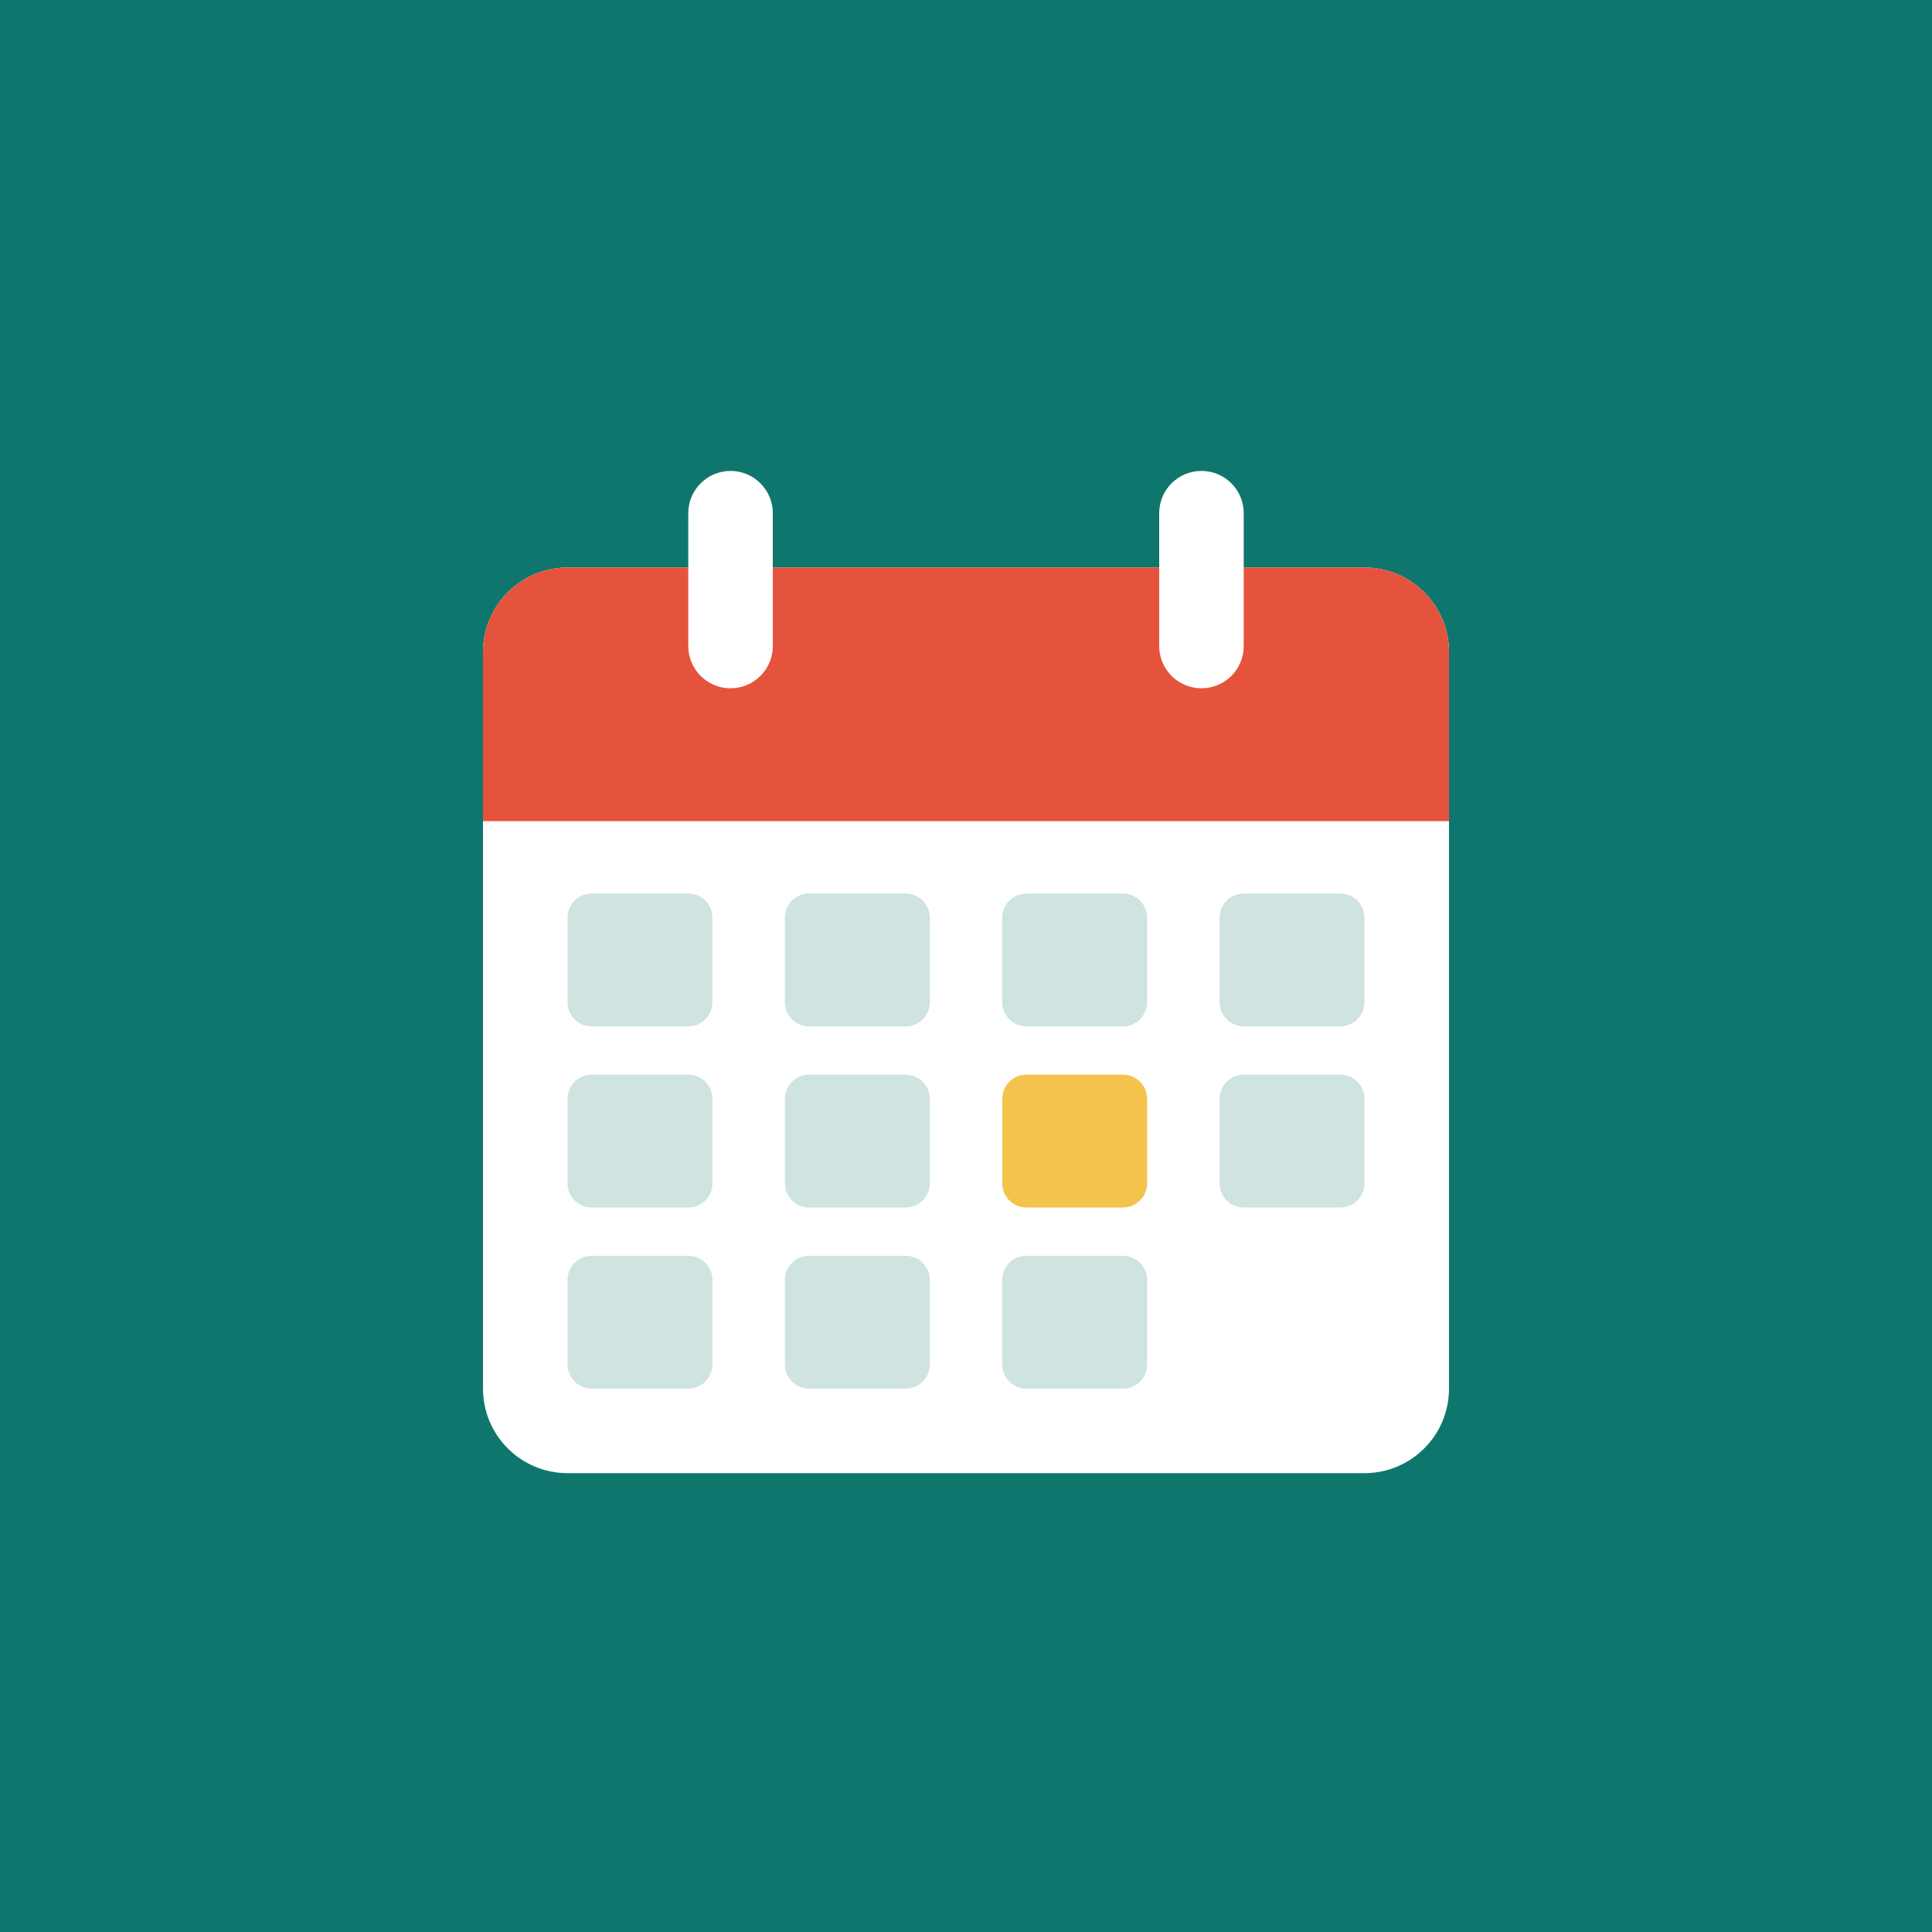
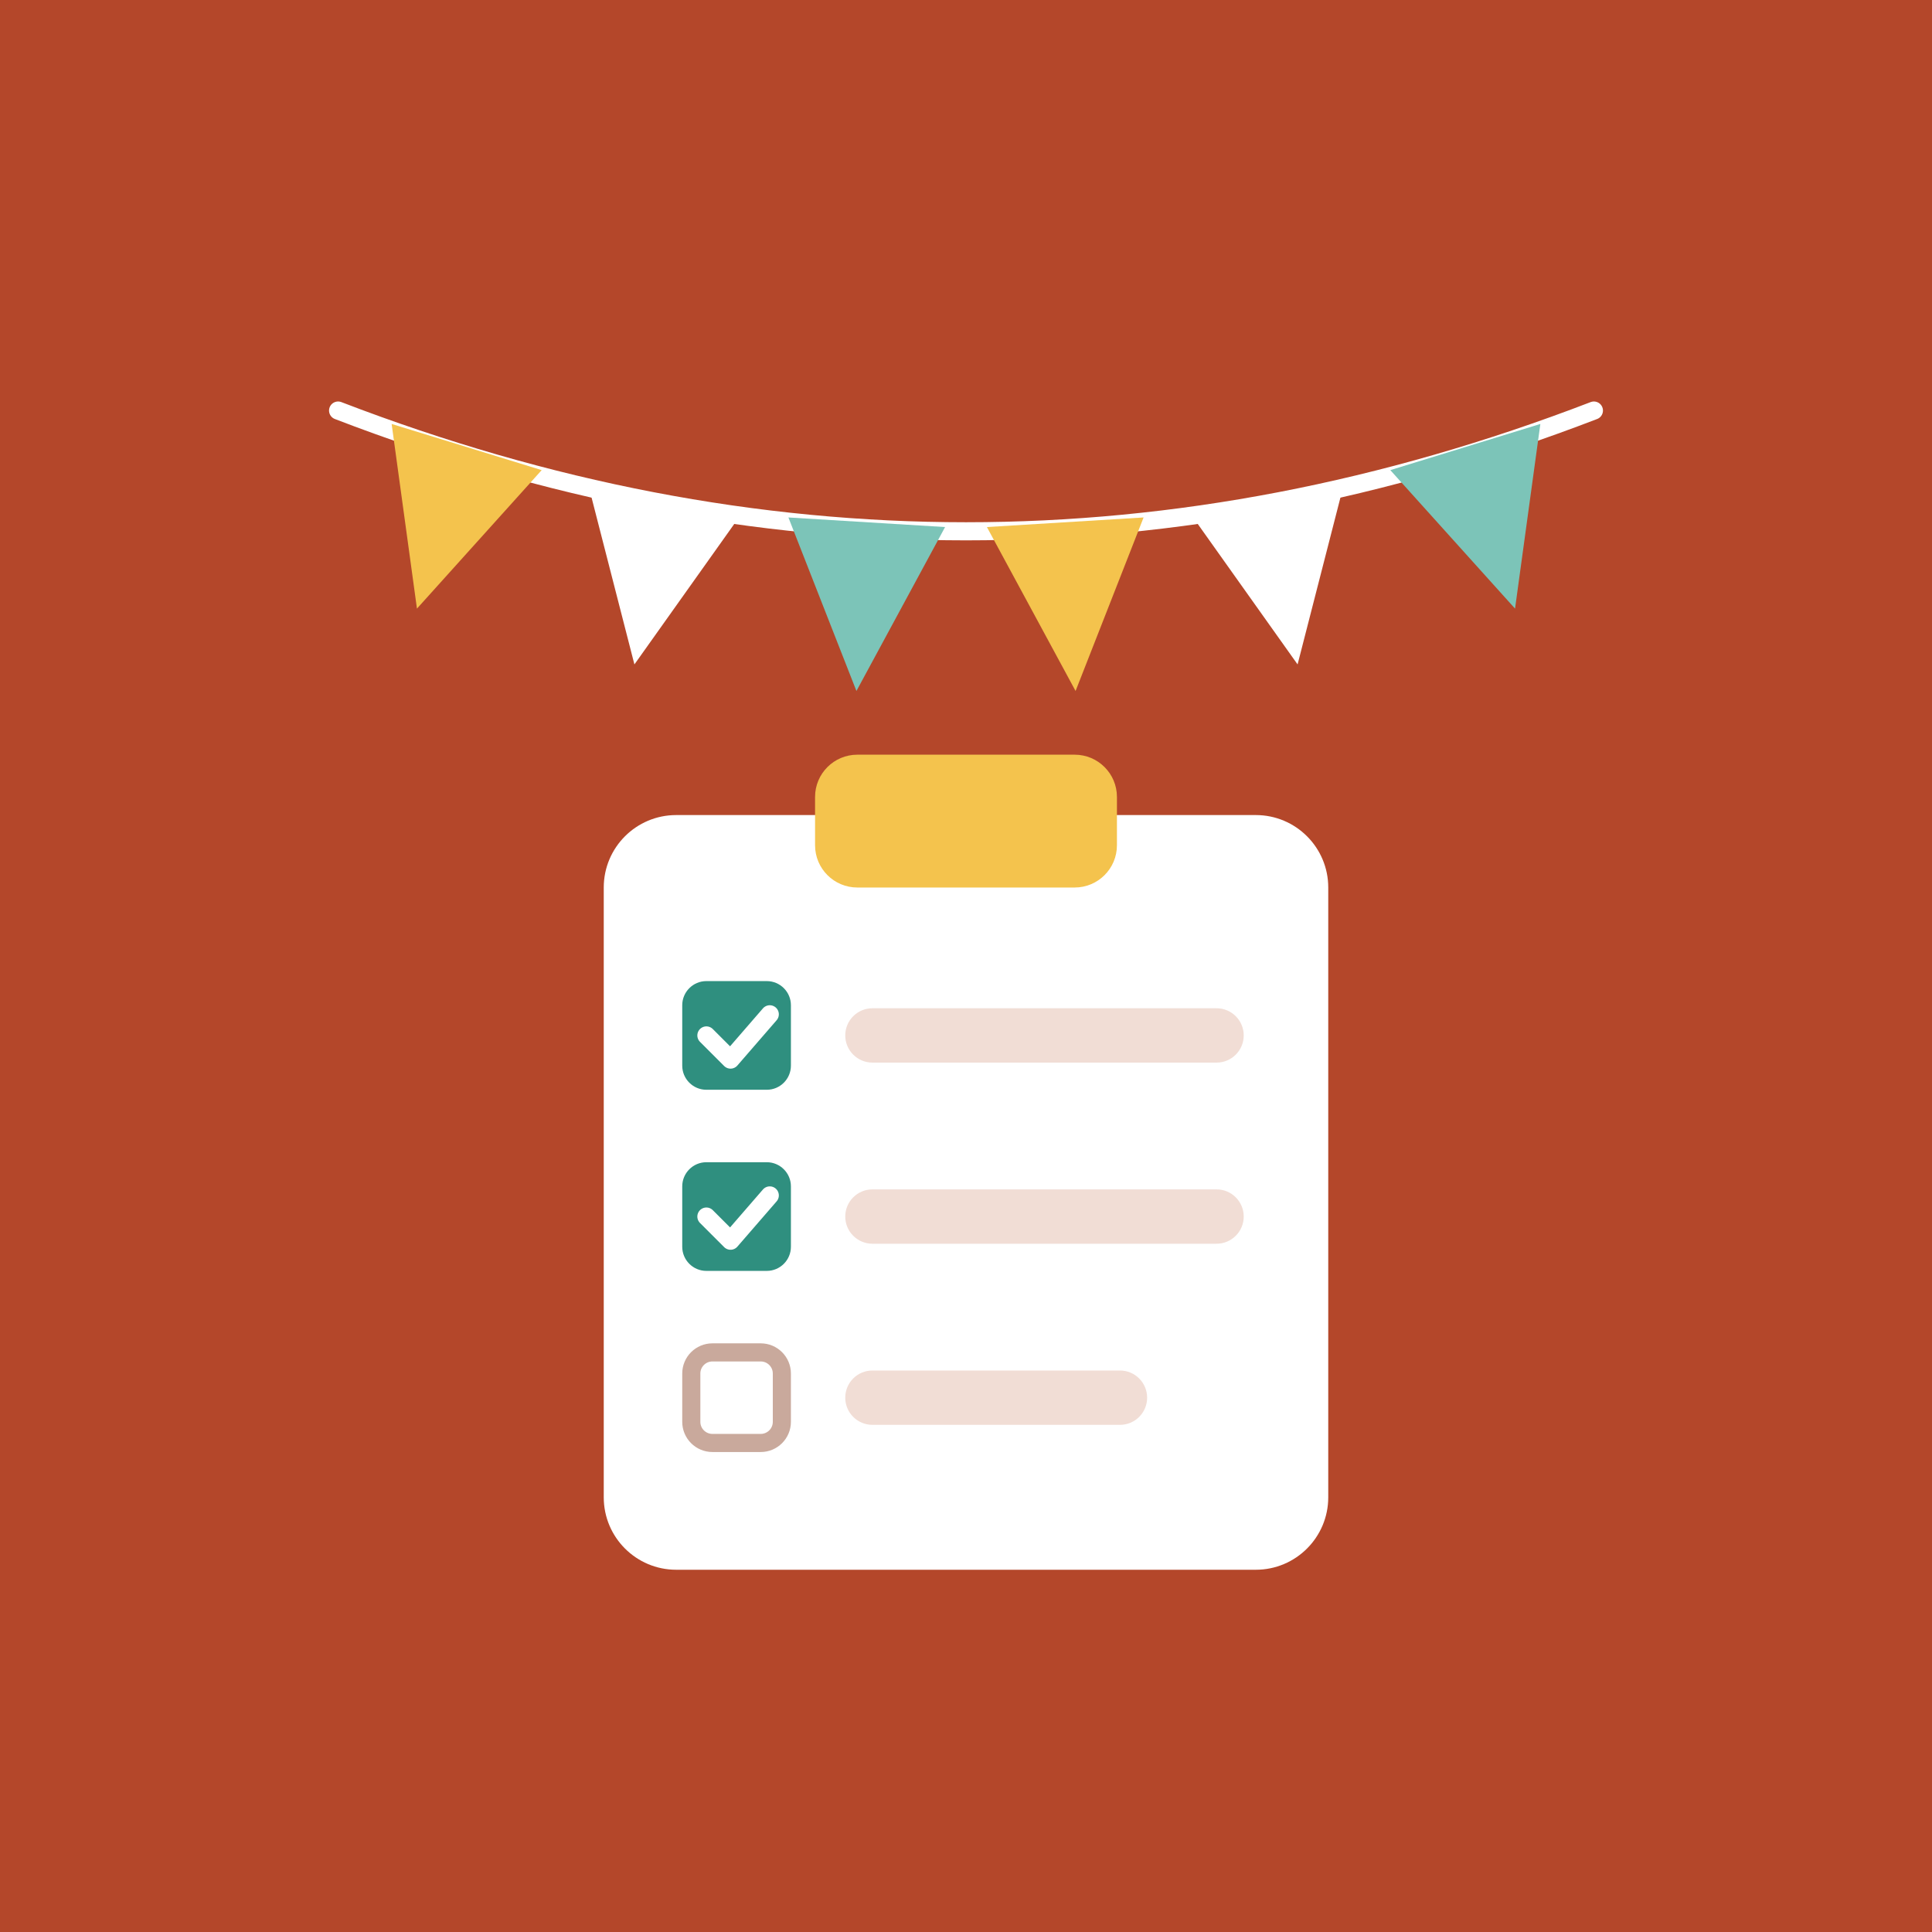
<svg xmlns="http://www.w3.org/2000/svg" viewBox="0 0 512 512">
-   <rect width="512" height="512" fill="#0f766e" />
+   <rect width="512" height="512" fill="#b4472a" />
  <g transform="translate(51.2 51.2) scale(.8)">
-     <rect x="96" y="124" width="320" height="300" rx="28" fill="#fff" />
-     <path d="M124 124 H388 A28 28 0 0 1 416 152 V208 H96 V152 A28 28 0 0 1 124 124 Z" fill="#e5533d" />
-     <rect x="164" y="92" width="28" height="72" rx="14" fill="#fff" />
-     <rect x="320" y="92" width="28" height="72" rx="14" fill="#fff" />
-     <g fill="#cfe3e0">
-       <rect x="124" y="232" width="48" height="44" rx="8" />
-       <rect x="196" y="232" width="48" height="44" rx="8" />
-       <rect x="268" y="232" width="48" height="44" rx="8" />
-       <rect x="340" y="232" width="48" height="44" rx="8" />
-       <rect x="124" y="292" width="48" height="44" rx="8" />
-       <rect x="196" y="292" width="48" height="44" rx="8" />
-       <rect x="340" y="292" width="48" height="44" rx="8" />
-       <rect x="124" y="352" width="48" height="44" rx="8" />
-       <rect x="196" y="352" width="48" height="44" rx="8" />
-       <rect x="268" y="352" width="48" height="44" rx="8" />
+     <path d="M48 72 Q256 152 464 72" fill="none" stroke="#fff" stroke-width="6" stroke-linecap="round" />
+     <path d="M64 84 H116 L90 140 Z" transform="rotate(17.1 90 86)" fill="#f4c34d" />
+     <path d="M130 101 H182 L156 157 Z" transform="rotate(10.5 156 103)" fill="#fff" />
+     <path d="M197 109 H249 L223 165 Z" transform="rotate(3.5 223 111)" fill="#7cc4b8" />
+     <path d="M263 109 H315 L289 165 Z" transform="rotate(-3.5 289 111)" fill="#f4c34d" />
+     <path d="M330 101 H382 L356 157 Z" transform="rotate(-10.5 356 103)" fill="#fff" />
+     <path d="M396 84 H448 L422 140 Z" transform="rotate(-17.1 422 86)" fill="#7cc4b8" />
+     <rect x="136" y="206" width="240" height="250" rx="24" fill="#fff" />
+     <rect x="206" y="186" width="100" height="44" rx="14" fill="#f4c34d" />
+     <g fill="#f1ddd5">
+       <rect x="216" y="270" width="132" height="18" rx="9" />
+       <rect x="216" y="330" width="132" height="18" rx="9" />
+       <rect x="216" y="390" width="100" height="18" rx="9" />
    </g>
-     <rect x="268" y="292" width="48" height="44" rx="8" fill="#f4c34d" />
+     <rect x="162" y="261" width="36" height="36" rx="8" fill="#2f8f7f" />
+     <rect x="162" y="321" width="36" height="36" rx="8" fill="#2f8f7f" />
+     <rect x="165" y="384" width="30" height="30" rx="7" fill="none" stroke="#c9a99c" stroke-width="6" />
+     <path d="M170 279 l8 8 l13 -15 M170 339 l8 8 l13 -15" fill="none" stroke="#fff" stroke-width="6" stroke-linecap="round" stroke-linejoin="round" />
  </g>
</svg>
